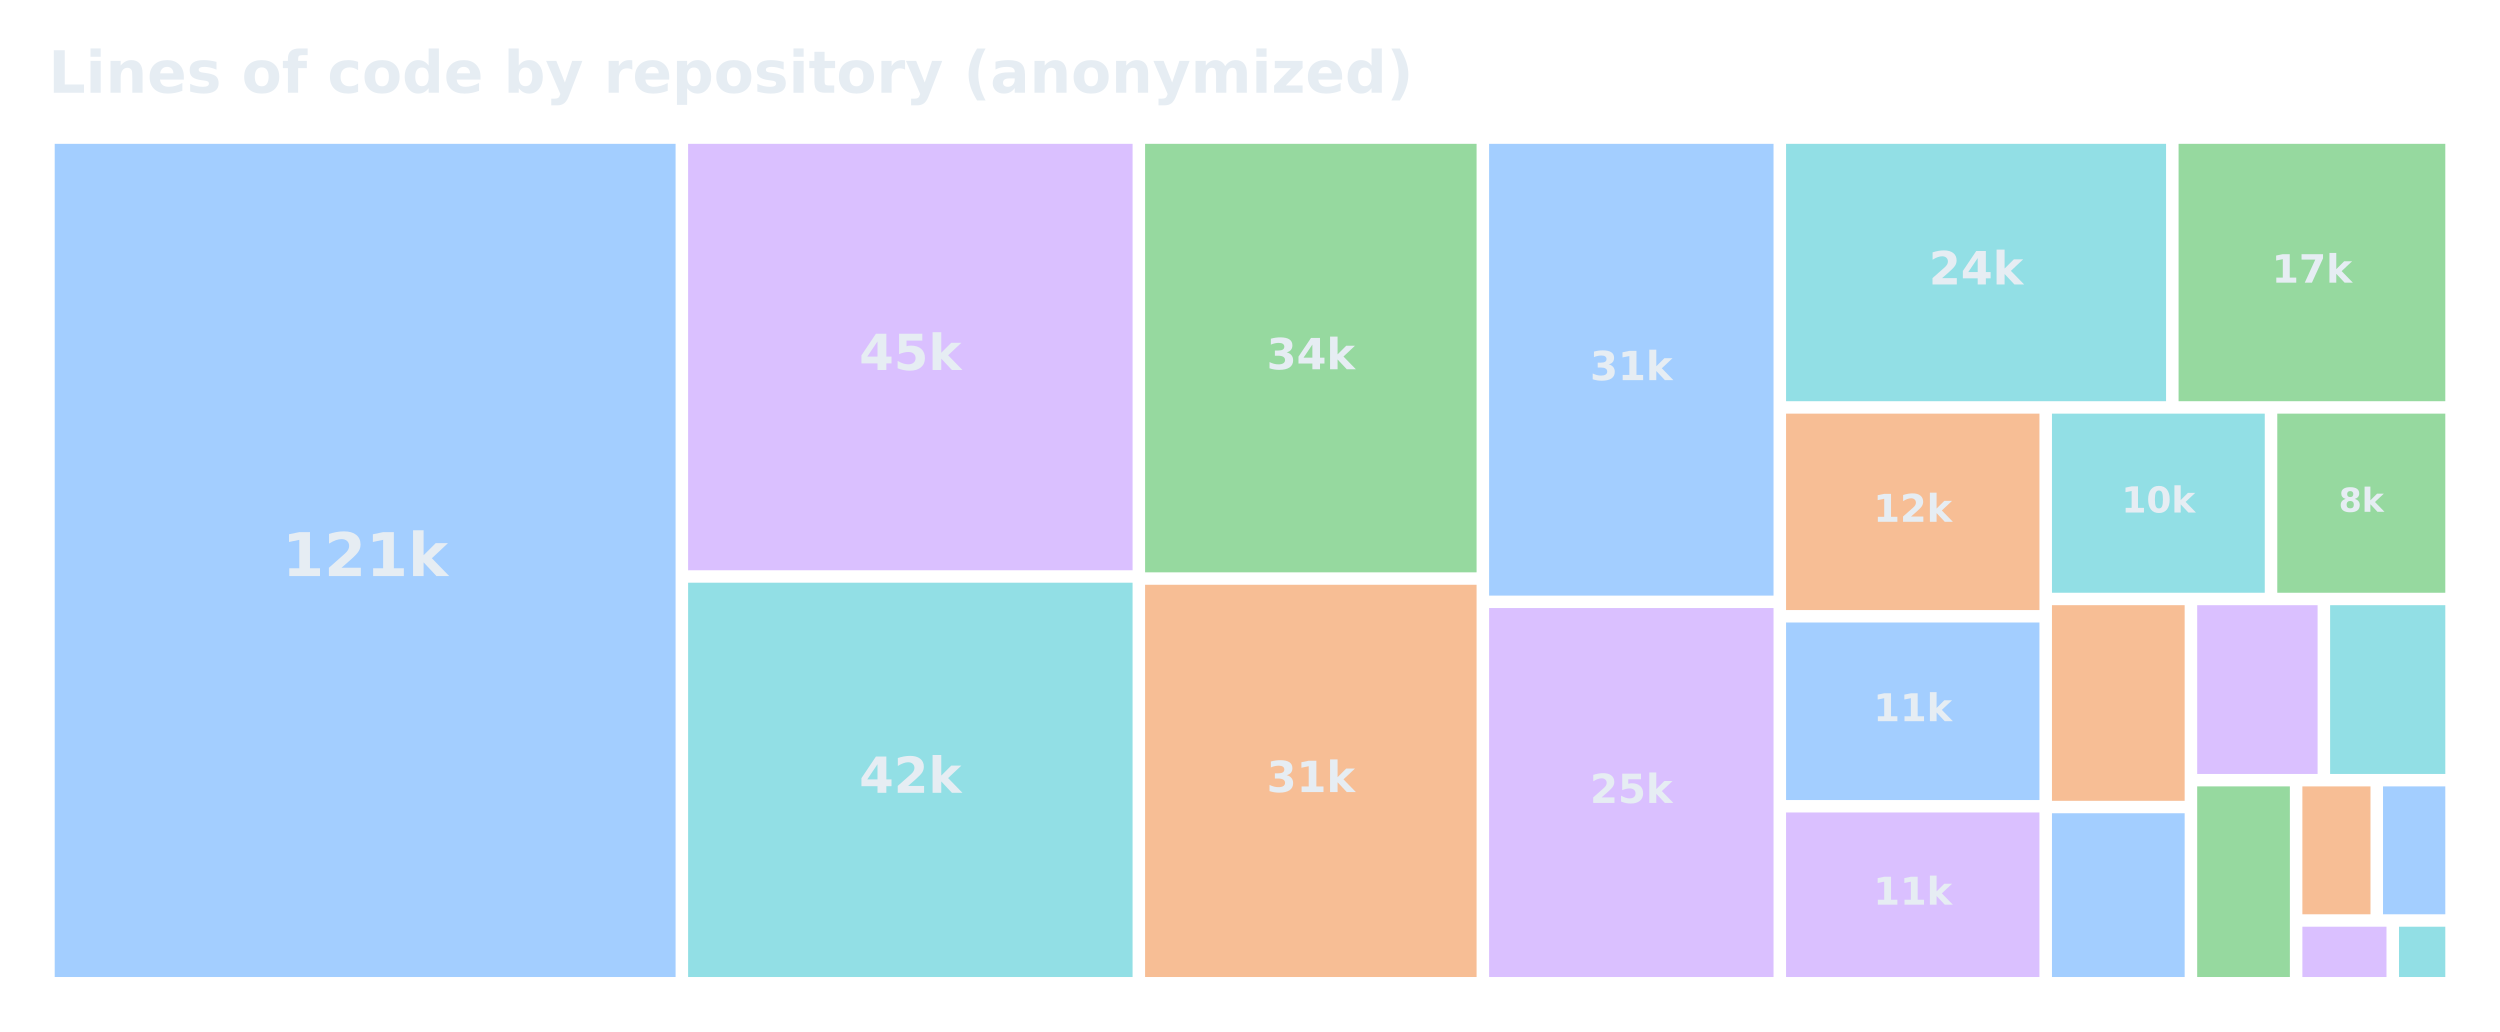
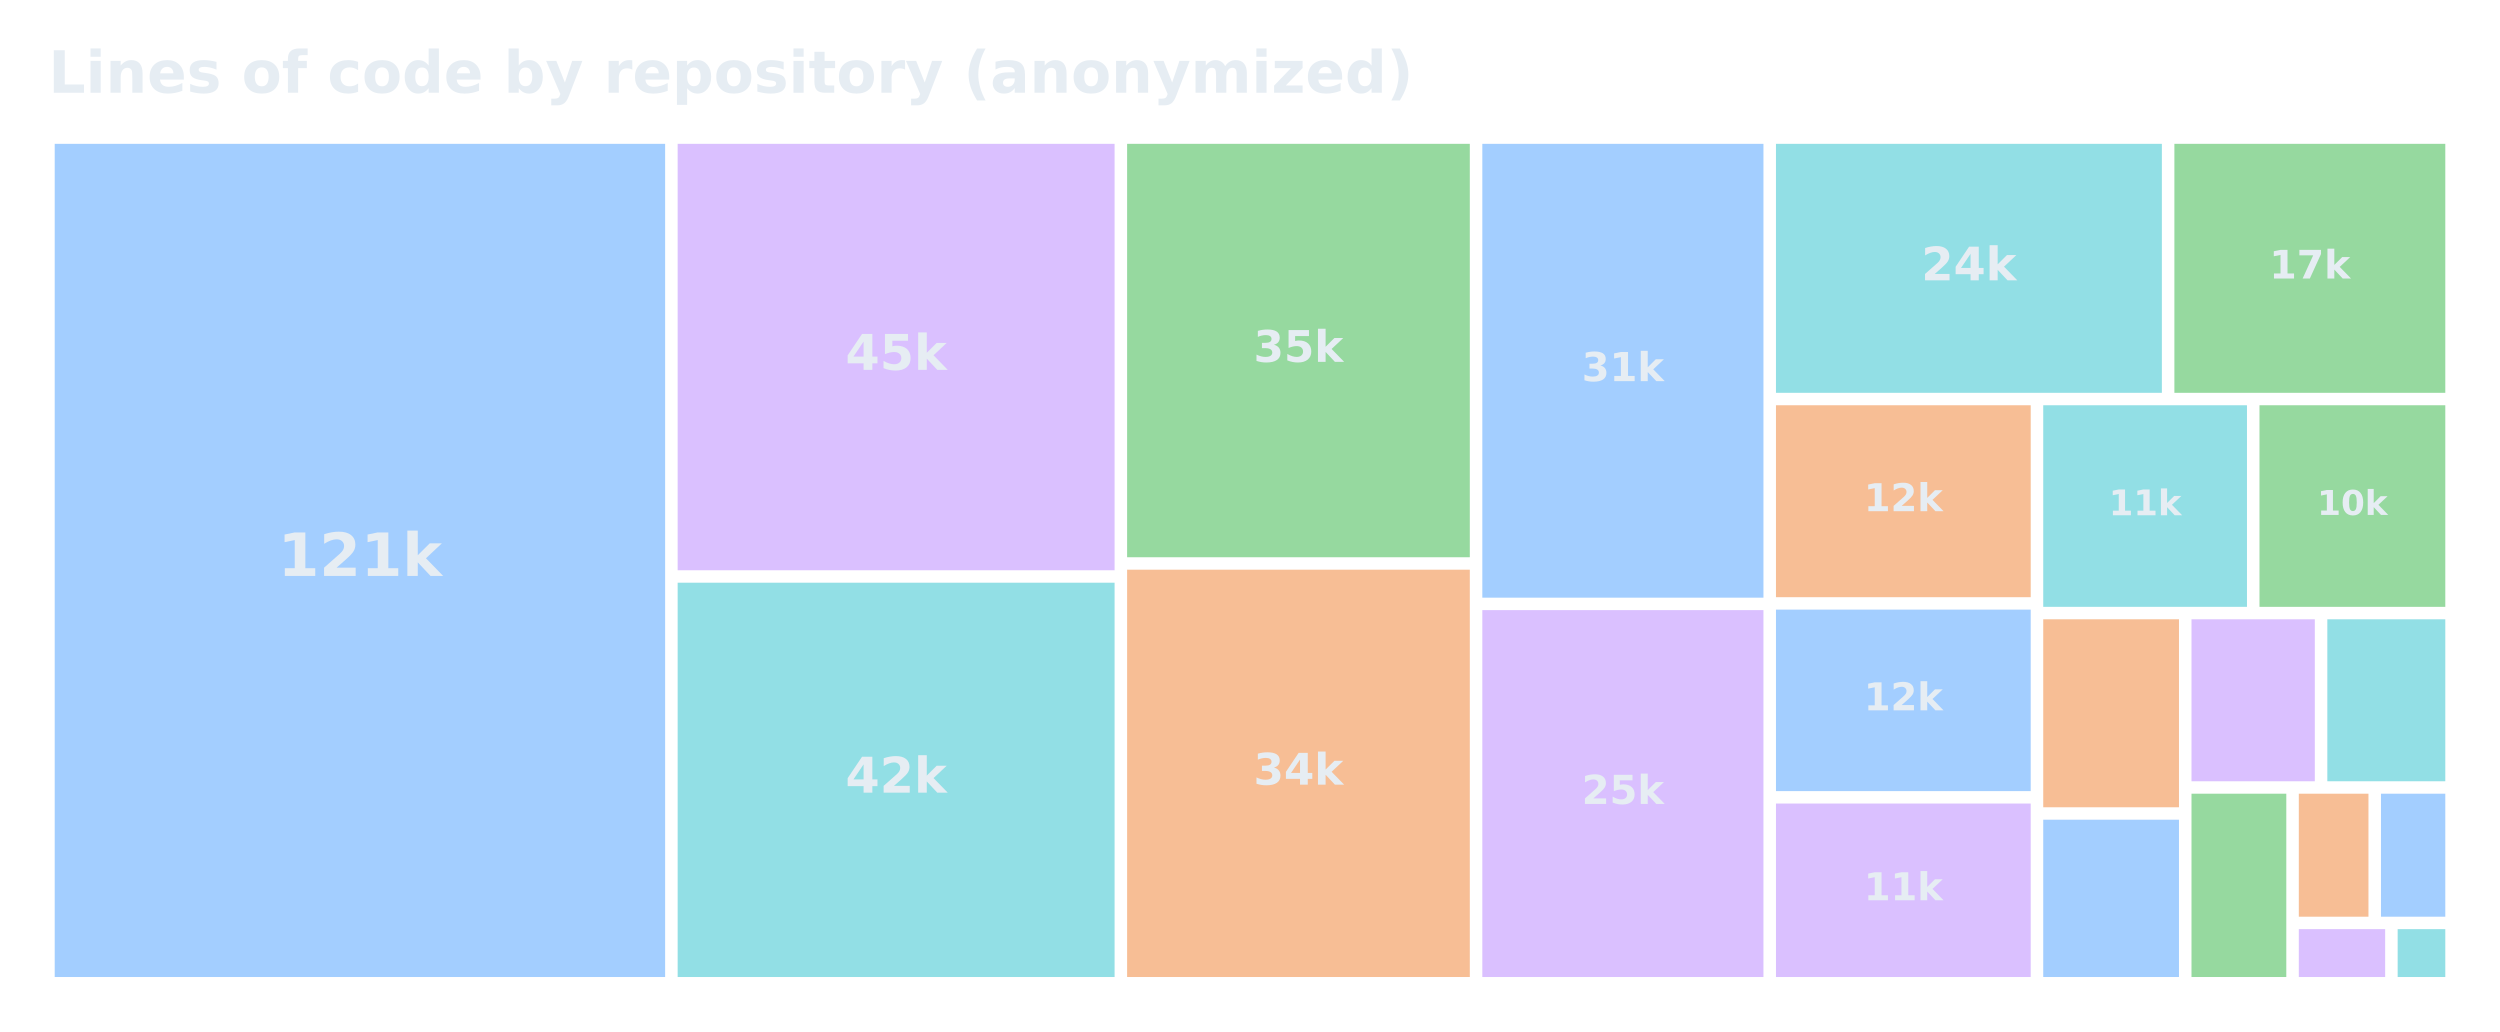
<svg xmlns="http://www.w3.org/2000/svg" xmlns:xlink="http://www.w3.org/1999/xlink" width="557.28pt" height="229.974pt" viewBox="0 0 557.28 229.974" version="1.1">
  <defs>
    <style type="text/css">*{stroke-linejoin: round; stroke-linecap: butt}</style>
  </defs>
  <g id="figure_1">
    <g id="patch_1">
      <path d="M 0 229.974  L 557.28 229.974  L 557.28 0  L 0 0  L 0 229.974  z " style="fill: none; opacity: 0" />
    </g>
    <g id="axes_1">
      <g id="patch_2">
-         <path d="M 12.195 32.064  L 150.595 32.064  L 150.595 217.788  L 12.195 217.788  z " clip-path="url(#p007d3a6868)" style="fill: #58a6ff; opacity: 0.55" />
+         <path d="M 12.195 32.064  L 148.267 32.064  L 148.267 217.788  L 12.195 217.788  z " clip-path="url(#p7481ec80d7)" style="fill: #58a6ff; opacity: 0.55" />
      </g>
      <g id="patch_3">
-         <path d="M 153.385 32.064  L 252.464 32.064  L 252.464 127.121  L 153.385 127.121  z " clip-path="url(#p007d3a6868)" style="fill: #bc8cff; opacity: 0.55" />
+         <path d="M 151.057 32.064  L 248.456 32.064  L 248.456 127.121  L 151.057 127.121  z " clip-path="url(#p7481ec80d7)" style="fill: #bc8cff; opacity: 0.55" />
      </g>
      <g id="patch_4">
-         <path d="M 153.385 129.893  L 252.464 129.893  L 252.464 217.788  L 153.385 217.788  z " clip-path="url(#p007d3a6868)" style="fill: #39c5cf; opacity: 0.55" />
+         <path d="M 151.057 129.893  L 248.456 129.893  L 248.456 217.788  L 151.057 217.788  z " clip-path="url(#p7481ec80d7)" style="fill: #39c5cf; opacity: 0.55" />
      </g>
      <g id="patch_5">
-         <path d="M 255.254 32.064  L 329.149 32.064  L 329.149 127.581  L 255.254 127.581  z " clip-path="url(#p007d3a6868)" style="fill: #3fb950; opacity: 0.55" />
+         <path d="M 251.246 32.064  L 327.636 32.064  L 327.636 124.217  L 251.246 124.217  z " clip-path="url(#p7481ec80d7)" style="fill: #3fb950; opacity: 0.55" />
      </g>
      <g id="patch_6">
-         <path d="M 255.254 130.353  L 329.149 130.353  L 329.149 217.788  L 255.254 217.788  z " clip-path="url(#p007d3a6868)" style="fill: #f0883e; opacity: 0.55" />
+         <path d="M 251.246 126.989  L 327.636 126.989  L 327.636 217.788  L 251.246 217.788  z " clip-path="url(#p7481ec80d7)" style="fill: #f0883e; opacity: 0.55" />
      </g>
      <g id="patch_7">
-         <path d="M 331.939 32.064  L 395.342 32.064  L 395.342 132.768  L 331.939 132.768  z " clip-path="url(#p007d3a6868)" style="fill: #58a6ff; opacity: 0.55" />
+         <path d="M 330.426 32.064  L 393.093 32.064  L 393.093 133.229  L 330.426 133.229  z " clip-path="url(#p7481ec80d7)" style="fill: #58a6ff; opacity: 0.55" />
      </g>
      <g id="patch_8">
-         <path d="M 331.939 135.54  L 395.342 135.54  L 395.342 217.788  L 331.939 217.788  z " clip-path="url(#p007d3a6868)" style="fill: #bc8cff; opacity: 0.55" />
+         <path d="M 330.426 136.001  L 393.093 136.001  L 393.093 217.788  L 330.426 217.788  z " clip-path="url(#p7481ec80d7)" style="fill: #bc8cff; opacity: 0.55" />
      </g>
      <g id="patch_9">
-         <path d="M 398.132 32.064  L 482.842 32.064  L 482.842 89.433  L 398.132 89.433  z " clip-path="url(#p007d3a6868)" style="fill: #39c5cf; opacity: 0.55" />
+         <path d="M 395.883 32.064  L 481.907 32.064  L 481.907 87.566  L 395.883 87.566  z " clip-path="url(#p7481ec80d7)" style="fill: #39c5cf; opacity: 0.55" />
      </g>
      <g id="patch_10">
-         <path d="M 485.632 32.064  L 545.085 32.064  L 545.085 89.433  L 485.632 89.433  z " clip-path="url(#p007d3a6868)" style="fill: #3fb950; opacity: 0.55" />
+         <path d="M 484.697 32.064  L 545.085 32.064  L 545.085 87.566  L 484.697 87.566  z " clip-path="url(#p7481ec80d7)" style="fill: #3fb950; opacity: 0.55" />
      </g>
      <g id="patch_11">
-         <path d="M 398.132 92.205  L 454.618 92.205  L 454.618 135.989  L 398.132 135.989  z " clip-path="url(#p007d3a6868)" style="fill: #f0883e; opacity: 0.55" />
+         <path d="M 395.883 90.338  L 452.671 90.338  L 452.671 133.121  L 395.883 133.121  z " clip-path="url(#p7481ec80d7)" style="fill: #f0883e; opacity: 0.55" />
      </g>
      <g id="patch_12">
-         <path d="M 398.132 138.761  L 454.618 138.761  L 454.618 178.339  L 398.132 178.339  z " clip-path="url(#p007d3a6868)" style="fill: #58a6ff; opacity: 0.55" />
+         <path d="M 395.883 135.893  L 452.671 135.893  L 452.671 176.348  L 395.883 176.348  z " clip-path="url(#p7481ec80d7)" style="fill: #58a6ff; opacity: 0.55" />
      </g>
      <g id="patch_13">
-         <path d="M 398.132 181.111  L 454.618 181.111  L 454.618 217.788  L 398.132 217.788  z " clip-path="url(#p007d3a6868)" style="fill: #bc8cff; opacity: 0.55" />
+         <path d="M 395.883 179.12  L 452.671 179.12  L 452.671 217.788  L 395.883 217.788  z " clip-path="url(#p7481ec80d7)" style="fill: #bc8cff; opacity: 0.55" />
      </g>
      <g id="patch_14">
-         <path d="M 457.408 92.205  L 504.842 92.205  L 504.842 132.132  L 457.408 132.132  z " clip-path="url(#p007d3a6868)" style="fill: #39c5cf; opacity: 0.55" />
+         <path d="M 455.461 90.338  L 500.877 90.338  L 500.877 135.274  L 455.461 135.274  z " clip-path="url(#p7481ec80d7)" style="fill: #39c5cf; opacity: 0.55" />
      </g>
      <g id="patch_15">
-         <path d="M 507.632 92.205  L 545.085 92.205  L 545.085 132.132  L 507.632 132.132  z " clip-path="url(#p007d3a6868)" style="fill: #3fb950; opacity: 0.55" />
+         <path d="M 503.667 90.338  L 545.085 90.338  L 545.085 135.274  L 503.667 135.274  z " clip-path="url(#p7481ec80d7)" style="fill: #3fb950; opacity: 0.55" />
      </g>
      <g id="patch_16">
-         <path d="M 457.408 134.904  L 486.988 134.904  L 486.988 178.51  L 457.408 178.51  z " clip-path="url(#p007d3a6868)" style="fill: #f0883e; opacity: 0.55" />
+         <path d="M 455.461 138.046  L 485.72 138.046  L 485.72 179.951  L 455.461 179.951  z " clip-path="url(#p7481ec80d7)" style="fill: #f0883e; opacity: 0.55" />
      </g>
      <g id="patch_17">
-         <path d="M 457.408 181.282  L 486.988 181.282  L 486.988 217.788  L 457.408 217.788  z " clip-path="url(#p007d3a6868)" style="fill: #58a6ff; opacity: 0.55" />
+         <path d="M 455.461 182.723  L 485.72 182.723  L 485.72 217.788  L 455.461 217.788  z " clip-path="url(#p7481ec80d7)" style="fill: #58a6ff; opacity: 0.55" />
      </g>
      <g id="patch_18">
-         <path d="M 489.778 134.904  L 516.622 134.904  L 516.622 172.525  L 489.778 172.525  z " clip-path="url(#p007d3a6868)" style="fill: #bc8cff; opacity: 0.55" />
+         <path d="M 488.51 138.046  L 516 138.046  L 516 174.153  L 488.51 174.153  z " clip-path="url(#p7481ec80d7)" style="fill: #bc8cff; opacity: 0.55" />
      </g>
      <g id="patch_19">
-         <path d="M 519.412 134.904  L 545.085 134.904  L 545.085 172.525  L 519.412 172.525  z " clip-path="url(#p007d3a6868)" style="fill: #39c5cf; opacity: 0.55" />
+         <path d="M 518.79 138.046  L 545.085 138.046  L 545.085 174.153  L 518.79 174.153  z " clip-path="url(#p7481ec80d7)" style="fill: #39c5cf; opacity: 0.55" />
      </g>
      <g id="patch_20">
-         <path d="M 489.778 175.297  L 510.439 175.297  L 510.439 217.788  L 489.778 217.788  z " clip-path="url(#p007d3a6868)" style="fill: #3fb950; opacity: 0.55" />
+         <path d="M 488.51 176.925  L 509.644 176.925  L 509.644 217.788  L 488.51 217.788  z " clip-path="url(#p7481ec80d7)" style="fill: #3fb950; opacity: 0.55" />
      </g>
      <g id="patch_21">
-         <path d="M 513.229 175.297  L 528.411 175.297  L 528.411 203.805  L 513.229 203.805  z " clip-path="url(#p007d3a6868)" style="fill: #f0883e; opacity: 0.55" />
+         <path d="M 512.434 176.925  L 527.958 176.925  L 527.958 204.344  L 512.434 204.344  z " clip-path="url(#p7481ec80d7)" style="fill: #f0883e; opacity: 0.55" />
      </g>
      <g id="patch_22">
-         <path d="M 531.201 175.297  L 545.085 175.297  L 545.085 203.805  L 531.201 203.805  z " clip-path="url(#p007d3a6868)" style="fill: #58a6ff; opacity: 0.55" />
+         <path d="M 530.748 176.925  L 545.085 176.925  L 545.085 204.344  L 530.748 204.344  z " clip-path="url(#p7481ec80d7)" style="fill: #58a6ff; opacity: 0.55" />
      </g>
      <g id="patch_23">
-         <path d="M 513.229 206.577  L 531.978 206.577  L 531.978 217.788  L 513.229 217.788  z " clip-path="url(#p007d3a6868)" style="fill: #bc8cff; opacity: 0.55" />
+         <path d="M 512.434 207.116  L 531.678 207.116  L 531.678 217.788  L 512.434 217.788  z " clip-path="url(#p7481ec80d7)" style="fill: #bc8cff; opacity: 0.55" />
      </g>
      <g id="patch_24">
-         <path d="M 534.768 206.577  L 545.085 206.577  L 545.085 217.788  L 534.768 217.788  z " clip-path="url(#p007d3a6868)" style="fill: #39c5cf; opacity: 0.55" />
+         <path d="M 534.468 207.116  L 545.085 207.116  L 545.085 217.788  L 534.468 217.788  z " clip-path="url(#p7481ec80d7)" style="fill: #39c5cf; opacity: 0.55" />
      </g>
      <g id="text_1">
-         <g style="fill: #e6edf3" transform="translate(62.90716 128.4163) scale(0.134343 -0.134343)">
+         <g style="fill: #e6edf3" transform="translate(61.93447 128.3801) scale(0.132952 -0.132952)">
          <defs>
            <path id="DejaVuSans-Bold-14" d="M 750 831  L 1813 831  L 1813 3847  L 722 3622  L 722 4441  L 1806 4666  L 2950 4666  L 2950 831  L 4013 831  L 4013 0  L 750 0  L 750 831  z " transform="scale(0.015625)" />
            <path id="DejaVuSans-Bold-15" d="M 1844 884  L 3897 884  L 3897 0  L 506 0  L 506 884  L 2209 2388  Q 2438 2594 2547 2791  Q 2656 2988 2656 3200  Q 2656 3528 2436 3728  Q 2216 3928 1850 3928  Q 1569 3928 1234 3808  Q 900 3688 519 3450  L 519 4475  Q 925 4609 1322 4679  Q 1719 4750 2100 4750  Q 2938 4750 3402 4381  Q 3866 4013 3866 3353  Q 3866 2972 3669 2642  Q 3472 2313 2841 1759  L 1844 884  z " transform="scale(0.015625)" />
            <path id="DejaVuSans-Bold-4e" d="M 538 4863  L 1656 4863  L 1656 2216  L 2944 3500  L 4244 3500  L 2534 1894  L 4378 0  L 3022 0  L 1656 1459  L 1656 0  L 538 0  L 538 4863  z " transform="scale(0.015625)" />
          </defs>
          <use xlink:href="#DejaVuSans-Bold-14" />
          <use xlink:href="#DejaVuSans-Bold-15" transform="translate(69.57812 0)" />
          <use xlink:href="#DejaVuSans-Bold-14" transform="translate(139.1562 0)" />
          <use xlink:href="#DejaVuSans-Bold-4e" transform="translate(208.7344 0)" />
        </g>
      </g>
      <g id="text_2">
-         <g style="fill: #e6edf3" transform="translate(191.5258 82.47241) scale(0.110854 -0.110854)">
+         <g style="fill: #e6edf3" transform="translate(188.4609 82.44634) scale(0.10985 -0.10985)">
          <defs>
            <path id="DejaVuSans-Bold-17" d="M 2356 3675  L 1038 1722  L 2356 1722  L 2356 3675  z M 2156 4666  L 3494 4666  L 3494 1722  L 4159 1722  L 4159 850  L 3494 850  L 3494 0  L 2356 0  L 2356 850  L 288 850  L 288 1881  L 2156 4666  z " transform="scale(0.015625)" />
            <path id="DejaVuSans-Bold-18" d="M 678 4666  L 3669 4666  L 3669 3781  L 1638 3781  L 1638 3059  Q 1775 3097 1914 3117  Q 2053 3138 2203 3138  Q 3056 3138 3531 2711  Q 4006 2284 4006 1522  Q 4006 766 3489 337  Q 2972 -91 2053 -91  Q 1656 -91 1267 -14  Q 878 63 494 219  L 494 1166  Q 875 947 1217 837  Q 1559 728 1863 728  Q 2300 728 2551 942  Q 2803 1156 2803 1522  Q 2803 1891 2551 2103  Q 2300 2316 1863 2316  Q 1603 2316 1309 2248  Q 1016 2181 678 2041  L 678 4666  z " transform="scale(0.015625)" />
          </defs>
          <use xlink:href="#DejaVuSans-Bold-17" />
          <use xlink:href="#DejaVuSans-Bold-18" transform="translate(69.57812 0)" />
          <use xlink:href="#DejaVuSans-Bold-4e" transform="translate(139.1562 0)" />
        </g>
      </g>
      <g id="text_3">
-         <g style="fill: #e6edf3" transform="translate(191.5258 176.7204) scale(0.110854 -0.110854)">
+         <g style="fill: #e6edf3" transform="translate(188.4609 176.6943) scale(0.10985 -0.10985)">
          <use xlink:href="#DejaVuSans-Bold-17" />
          <use xlink:href="#DejaVuSans-Bold-15" transform="translate(69.57812 0)" />
          <use xlink:href="#DejaVuSans-Bold-4e" transform="translate(139.1562 0)" />
        </g>
      </g>
      <g id="text_4">
-         <g style="fill: #e6edf3" transform="translate(282.3496 82.31178) scale(0.095809 -0.095809)">
+         <g style="fill: #e6edf3" transform="translate(279.4358 80.66858) scale(0.0973 -0.0973)">
          <defs>
            <path id="DejaVuSans-Bold-16" d="M 2981 2516  Q 3453 2394 3698 2092  Q 3944 1791 3944 1325  Q 3944 631 3412 270  Q 2881 -91 1863 -91  Q 1503 -91 1142 -33  Q 781 25 428 141  L 428 1069  Q 766 900 1098 814  Q 1431 728 1753 728  Q 2231 728 2486 893  Q 2741 1059 2741 1369  Q 2741 1688 2480 1852  Q 2219 2016 1709 2016  L 1228 2016  L 1228 2791  L 1734 2791  Q 2188 2791 2409 2933  Q 2631 3075 2631 3366  Q 2631 3634 2415 3781  Q 2200 3928 1806 3928  Q 1516 3928 1219 3862  Q 922 3797 628 3669  L 628 4550  Q 984 4650 1334 4700  Q 1684 4750 2022 4750  Q 2931 4750 3382 4451  Q 3834 4153 3834 3553  Q 3834 3144 3618 2883  Q 3403 2622 2981 2516  z " transform="scale(0.015625)" />
          </defs>
+           <use xlink:href="#DejaVuSans-Bold-16" />
+           <use xlink:href="#DejaVuSans-Bold-18" transform="translate(69.57812 0)" />
+           <use xlink:href="#DejaVuSans-Bold-4e" transform="translate(139.1562 0)" />
+         </g>
+       </g>
+       <g id="text_5">
+         <g style="fill: #e6edf3" transform="translate(279.4358 174.9166) scale(0.0973 -0.0973)">
          <use xlink:href="#DejaVuSans-Bold-16" />
          <use xlink:href="#DejaVuSans-Bold-17" transform="translate(69.57812 0)" />
          <use xlink:href="#DejaVuSans-Bold-4e" transform="translate(139.1562 0)" />
        </g>
      </g>
-       <g id="text_5">
-         <g style="fill: #e6edf3" transform="translate(282.3496 176.5598) scale(0.095809 -0.095809)">
+       <g id="text_6">
+         <g style="fill: #e6edf3" transform="translate(352.5969 84.96157) scale(0.089102 -0.089102)">
          <use xlink:href="#DejaVuSans-Bold-16" />
          <use xlink:href="#DejaVuSans-Bold-14" transform="translate(69.57812 0)" />
          <use xlink:href="#DejaVuSans-Bold-4e" transform="translate(139.1562 0)" />
        </g>
      </g>
-       <g id="text_6">
-         <g style="fill: #e6edf3" transform="translate(354.4332 84.74256) scale(0.089542 -0.089542)">
-           <use xlink:href="#DejaVuSans-Bold-16" />
-           <use xlink:href="#DejaVuSans-Bold-14" transform="translate(69.57812 0)" />
-           <use xlink:href="#DejaVuSans-Bold-4e" transform="translate(139.1562 0)" />
-         </g>
-       </g>
      <g id="text_7">
-         <g style="fill: #e6edf3" transform="translate(354.4332 178.9906) scale(0.089542 -0.089542)">
+         <g style="fill: #e6edf3" transform="translate(352.5969 179.2096) scale(0.089102 -0.089102)">
          <use xlink:href="#DejaVuSans-Bold-15" />
          <use xlink:href="#DejaVuSans-Bold-18" transform="translate(69.57812 0)" />
          <use xlink:href="#DejaVuSans-Bold-4e" transform="translate(139.1562 0)" />
        </g>
      </g>
      <g id="text_8">
-         <g style="fill: #e6edf3" transform="translate(429.9709 63.40543) scale(0.10227 -0.10227)">
+         <g style="fill: #e6edf3" transform="translate(428.2976 62.49221) scale(0.103055 -0.103055)">
          <use xlink:href="#DejaVuSans-Bold-15" />
          <use xlink:href="#DejaVuSans-Bold-17" transform="translate(69.57812 0)" />
          <use xlink:href="#DejaVuSans-Bold-4e" transform="translate(139.1562 0)" />
        </g>
      </g>
      <g id="text_9">
-         <g style="fill: #e6edf3" transform="translate(506.3936 63.01345) scale(0.087182 -0.087182)">
+         <g style="fill: #e6edf3" transform="translate(505.8686 62.09434) scale(0.087741 -0.087741)">
          <defs>
            <path id="DejaVuSans-Bold-1a" d="M 428 4666  L 3944 4666  L 3944 3988  L 2125 0  L 953 0  L 2675 3781  L 428 3781  L 428 4666  z " transform="scale(0.015625)" />
          </defs>
          <use xlink:href="#DejaVuSans-Bold-14" />
          <use xlink:href="#DejaVuSans-Bold-1a" transform="translate(69.57812 0)" />
          <use xlink:href="#DejaVuSans-Bold-4e" transform="translate(139.1562 0)" />
        </g>
      </g>
      <g id="text_10">
-         <g style="fill: #e6edf3" transform="translate(417.5928 116.3159) scale(0.08541 -0.08541)">
+         <g style="fill: #e6edf3" transform="translate(415.4758 113.9531) scale(0.085591 -0.085591)">
          <use xlink:href="#DejaVuSans-Bold-14" />
          <use xlink:href="#DejaVuSans-Bold-15" transform="translate(69.57812 0)" />
          <use xlink:href="#DejaVuSans-Bold-4e" transform="translate(139.1562 0)" />
        </g>
      </g>
      <g id="text_11">
-         <g style="fill: #e6edf3" transform="translate(417.5928 160.7691) scale(0.08541 -0.08541)">
+         <g style="fill: #e6edf3" transform="translate(415.4758 158.3441) scale(0.085591 -0.085591)">
+           <use xlink:href="#DejaVuSans-Bold-14" />
+           <use xlink:href="#DejaVuSans-Bold-15" transform="translate(69.57812 0)" />
+           <use xlink:href="#DejaVuSans-Bold-4e" transform="translate(139.1562 0)" />
+         </g>
+       </g>
+       <g id="text_12">
+         <g style="fill: #e6edf3" transform="translate(415.4758 200.6775) scale(0.085591 -0.085591)">
          <use xlink:href="#DejaVuSans-Bold-14" />
          <use xlink:href="#DejaVuSans-Bold-14" transform="translate(69.57812 0)" />
          <use xlink:href="#DejaVuSans-Bold-4e" transform="translate(139.1562 0)" />
        </g>
      </g>
-       <g id="text_12">
-         <g style="fill: #e6edf3" transform="translate(417.5928 201.6687) scale(0.08541 -0.08541)">
+       <g id="text_13">
+         <g style="fill: #e6edf3" transform="translate(470.0665 114.8531) scale(0.078796 -0.078796)">
          <use xlink:href="#DejaVuSans-Bold-14" />
          <use xlink:href="#DejaVuSans-Bold-14" transform="translate(69.57812 0)" />
          <use xlink:href="#DejaVuSans-Bold-4e" transform="translate(139.1562 0)" />
        </g>
      </g>
-       <g id="text_13">
-         <g style="fill: #e6edf3" transform="translate(472.8987 114.2467) scale(0.080002 -0.080002)">
+       <g id="text_14">
+         <g style="fill: #e6edf3" transform="translate(516.5188 114.7911) scale(0.076409 -0.076409)">
          <defs>
            <path id="DejaVuSans-Bold-13" d="M 2944 2338  Q 2944 3213 2780 3570  Q 2616 3928 2228 3928  Q 1841 3928 1675 3570  Q 1509 3213 1509 2338  Q 1509 1453 1675 1090  Q 1841 728 2228 728  Q 2613 728 2778 1090  Q 2944 1453 2944 2338  z M 4147 2328  Q 4147 1169 3647 539  Q 3147 -91 2228 -91  Q 1306 -91 806 539  Q 306 1169 306 2328  Q 306 3491 806 4120  Q 1306 4750 2228 4750  Q 3147 4750 3647 4120  Q 4147 3491 4147 2328  z " transform="scale(0.015625)" />
          </defs>
          <use xlink:href="#DejaVuSans-Bold-14" />
          <use xlink:href="#DejaVuSans-Bold-13" transform="translate(69.57812 0)" />
          <use xlink:href="#DejaVuSans-Bold-4e" transform="translate(139.1562 0)" />
-         </g>
-       </g>
-       <g id="text_14">
-         <g style="fill: #e6edf3" transform="translate(521.3209 114.0918) scale(0.07404 -0.07404)">
-           <defs>
-             <path id="DejaVuSans-Bold-1b" d="M 2228 2088  Q 1891 2088 1709 1903  Q 1528 1719 1528 1375  Q 1528 1031 1709 848  Q 1891 666 2228 666  Q 2563 666 2741 848  Q 2919 1031 2919 1375  Q 2919 1722 2741 1905  Q 2563 2088 2228 2088  z M 1350 2484  Q 925 2613 709 2878  Q 494 3144 494 3541  Q 494 4131 934 4440  Q 1375 4750 2228 4750  Q 3075 4750 3515 4442  Q 3956 4134 3956 3541  Q 3956 3144 3739 2878  Q 3522 2613 3097 2484  Q 3572 2353 3814 2058  Q 4056 1763 4056 1313  Q 4056 619 3595 264  Q 3134 -91 2228 -91  Q 1319 -91 855 264  Q 391 619 391 1313  Q 391 1763 633 2058  Q 875 2353 1350 2484  z M 1631 3419  Q 1631 3141 1786 2991  Q 1941 2841 2228 2841  Q 2509 2841 2662 2991  Q 2816 3141 2816 3419  Q 2816 3697 2662 3845  Q 2509 3994 2228 3994  Q 1941 3994 1786 3844  Q 1631 3694 1631 3419  z " transform="scale(0.015625)" />
-           </defs>
-           <use xlink:href="#DejaVuSans-Bold-1b" />
-           <use xlink:href="#DejaVuSans-Bold-4e" transform="translate(69.57812 0)" />
        </g>
      </g>
      <g id="text_15">
        <g style="fill: #e6edf3" transform="translate(10.8 20.67797) scale(0.13 -0.13)">
          <defs>
            <path id="DejaVuSans-Bold-2f" d="M 588 4666  L 1791 4666  L 1791 909  L 3903 909  L 3903 0  L 588 0  L 588 4666  z " transform="scale(0.015625)" />
            <path id="DejaVuSans-Bold-4c" d="M 538 3500  L 1656 3500  L 1656 0  L 538 0  L 538 3500  z M 538 4863  L 1656 4863  L 1656 3950  L 538 3950  L 538 4863  z " transform="scale(0.015625)" />
            <path id="DejaVuSans-Bold-51" d="M 4056 2131  L 4056 0  L 2931 0  L 2931 347  L 2931 1631  Q 2931 2084 2911 2256  Q 2891 2428 2841 2509  Q 2775 2619 2662 2680  Q 2550 2741 2406 2741  Q 2056 2741 1856 2470  Q 1656 2200 1656 1722  L 1656 0  L 538 0  L 538 3500  L 1656 3500  L 1656 2988  Q 1909 3294 2193 3439  Q 2478 3584 2822 3584  Q 3428 3584 3742 3212  Q 4056 2841 4056 2131  z " transform="scale(0.015625)" />
            <path id="DejaVuSans-Bold-48" d="M 4031 1759  L 4031 1441  L 1416 1441  Q 1456 1047 1700 850  Q 1944 653 2381 653  Q 2734 653 3104 758  Q 3475 863 3866 1075  L 3866 213  Q 3469 63 3072 -14  Q 2675 -91 2278 -91  Q 1328 -91 801 392  Q 275 875 275 1747  Q 275 2603 792 3093  Q 1309 3584 2216 3584  Q 3041 3584 3536 3087  Q 4031 2591 4031 1759  z M 2881 2131  Q 2881 2450 2695 2645  Q 2509 2841 2209 2841  Q 1884 2841 1681 2658  Q 1478 2475 1428 2131  L 2881 2131  z " transform="scale(0.015625)" />
            <path id="DejaVuSans-Bold-56" d="M 3272 3391  L 3272 2541  Q 2913 2691 2578 2766  Q 2244 2841 1947 2841  Q 1628 2841 1473 2761  Q 1319 2681 1319 2516  Q 1319 2381 1436 2309  Q 1553 2238 1856 2203  L 2053 2175  Q 2913 2066 3209 1816  Q 3506 1566 3506 1031  Q 3506 472 3093 190  Q 2681 -91 1863 -91  Q 1516 -91 1145 -36  Q 775 19 384 128  L 384 978  Q 719 816 1070 734  Q 1422 653 1784 653  Q 2113 653 2278 743  Q 2444 834 2444 1013  Q 2444 1163 2330 1236  Q 2216 1309 1875 1350  L 1678 1375  Q 931 1469 631 1722  Q 331 1975 331 2491  Q 331 3047 712 3315  Q 1094 3584 1881 3584  Q 2191 3584 2531 3537  Q 2872 3491 3272 3391  z " transform="scale(0.015625)" />
            <path id="DejaVuSans-Bold-3" transform="scale(0.015625)" />
            <path id="DejaVuSans-Bold-52" d="M 2203 2784  Q 1831 2784 1636 2517  Q 1441 2250 1441 1747  Q 1441 1244 1636 976  Q 1831 709 2203 709  Q 2569 709 2762 976  Q 2956 1244 2956 1747  Q 2956 2250 2762 2517  Q 2569 2784 2203 2784  z M 2203 3584  Q 3106 3584 3614 3096  Q 4122 2609 4122 1747  Q 4122 884 3614 396  Q 3106 -91 2203 -91  Q 1297 -91 786 396  Q 275 884 275 1747  Q 275 2609 786 3096  Q 1297 3584 2203 3584  z " transform="scale(0.015625)" />
            <path id="DejaVuSans-Bold-49" d="M 2841 4863  L 2841 4128  L 2222 4128  Q 1984 4128 1890 4042  Q 1797 3956 1797 3744  L 1797 3500  L 2753 3500  L 2753 2700  L 1797 2700  L 1797 0  L 678 0  L 678 2700  L 122 2700  L 122 3500  L 678 3500  L 678 3744  Q 678 4316 997 4589  Q 1316 4863 1984 4863  L 2841 4863  z " transform="scale(0.015625)" />
            <path id="DejaVuSans-Bold-46" d="M 3366 3391  L 3366 2478  Q 3138 2634 2908 2709  Q 2678 2784 2431 2784  Q 1963 2784 1702 2511  Q 1441 2238 1441 1747  Q 1441 1256 1702 982  Q 1963 709 2431 709  Q 2694 709 2930 787  Q 3166 866 3366 1019  L 3366 103  Q 3103 6 2833 -42  Q 2563 -91 2291 -91  Q 1344 -91 809 395  Q 275 881 275 1747  Q 275 2613 809 3098  Q 1344 3584 2291 3584  Q 2566 3584 2833 3536  Q 3100 3488 3366 3391  z " transform="scale(0.015625)" />
            <path id="DejaVuSans-Bold-47" d="M 2919 2988  L 2919 4863  L 4044 4863  L 4044 0  L 2919 0  L 2919 506  Q 2688 197 2409 53  Q 2131 -91 1766 -91  Q 1119 -91 703 423  Q 288 938 288 1747  Q 288 2556 703 3070  Q 1119 3584 1766 3584  Q 2128 3584 2408 3439  Q 2688 3294 2919 2988  z M 2181 722  Q 2541 722 2730 984  Q 2919 1247 2919 1747  Q 2919 2247 2730 2509  Q 2541 2772 2181 2772  Q 1825 2772 1636 2509  Q 1447 2247 1447 1747  Q 1447 1247 1636 984  Q 1825 722 2181 722  z " transform="scale(0.015625)" />
            <path id="DejaVuSans-Bold-45" d="M 2400 722  Q 2759 722 2948 984  Q 3138 1247 3138 1747  Q 3138 2247 2948 2509  Q 2759 2772 2400 2772  Q 2041 2772 1848 2508  Q 1656 2244 1656 1747  Q 1656 1250 1848 986  Q 2041 722 2400 722  z M 1656 2988  Q 1888 3294 2169 3439  Q 2450 3584 2816 3584  Q 3463 3584 3878 3070  Q 4294 2556 4294 1747  Q 4294 938 3878 423  Q 3463 -91 2816 -91  Q 2450 -91 2169 54  Q 1888 200 1656 506  L 1656 0  L 538 0  L 538 4863  L 1656 4863  L 1656 2988  z " transform="scale(0.015625)" />
            <path id="DejaVuSans-Bold-5c" d="M 78 3500  L 1197 3500  L 2138 1125  L 2938 3500  L 4056 3500  L 2584 -331  Q 2363 -916 2067 -1148  Q 1772 -1381 1288 -1381  L 641 -1381  L 641 -647  L 991 -647  Q 1275 -647 1404 -556  Q 1534 -466 1606 -231  L 1638 -134  L 78 3500  z " transform="scale(0.015625)" />
            <path id="DejaVuSans-Bold-55" d="M 3138 2547  Q 2991 2616 2845 2648  Q 2700 2681 2553 2681  Q 2122 2681 1889 2404  Q 1656 2128 1656 1613  L 1656 0  L 538 0  L 538 3500  L 1656 3500  L 1656 2925  Q 1872 3269 2151 3426  Q 2431 3584 2822 3584  Q 2878 3584 2943 3579  Q 3009 3575 3134 3559  L 3138 2547  z " transform="scale(0.015625)" />
            <path id="DejaVuSans-Bold-53" d="M 1656 506  L 1656 -1331  L 538 -1331  L 538 3500  L 1656 3500  L 1656 2988  Q 1888 3294 2169 3439  Q 2450 3584 2816 3584  Q 3463 3584 3878 3070  Q 4294 2556 4294 1747  Q 4294 938 3878 423  Q 3463 -91 2816 -91  Q 2450 -91 2169 54  Q 1888 200 1656 506  z M 2400 2772  Q 2041 2772 1848 2508  Q 1656 2244 1656 1747  Q 1656 1250 1848 986  Q 2041 722 2400 722  Q 2759 722 2948 984  Q 3138 1247 3138 1747  Q 3138 2247 2948 2509  Q 2759 2772 2400 2772  z " transform="scale(0.015625)" />
            <path id="DejaVuSans-Bold-57" d="M 1759 4494  L 1759 3500  L 2913 3500  L 2913 2700  L 1759 2700  L 1759 1216  Q 1759 972 1856 886  Q 1953 800 2241 800  L 2816 800  L 2816 0  L 1856 0  Q 1194 0 917 276  Q 641 553 641 1216  L 641 2700  L 84 2700  L 84 3500  L 641 3500  L 641 4494  L 1759 4494  z " transform="scale(0.015625)" />
            <path id="DejaVuSans-Bold-b" d="M 2413 -844  L 1484 -844  Q 1006 -72 778 623  Q 550 1319 550 2003  Q 550 2688 779 3389  Q 1009 4091 1484 4856  L 2413 4856  Q 2013 4116 1813 3408  Q 1613 2700 1613 2009  Q 1613 1319 1811 609  Q 2009 -100 2413 -844  z " transform="scale(0.015625)" />
            <path id="DejaVuSans-Bold-44" d="M 2106 1575  Q 1756 1575 1579 1456  Q 1403 1338 1403 1106  Q 1403 894 1545 773  Q 1688 653 1941 653  Q 2256 653 2472 879  Q 2688 1106 2688 1447  L 2688 1575  L 2106 1575  z M 3816 1997  L 3816 0  L 2688 0  L 2688 519  Q 2463 200 2181 54  Q 1900 -91 1497 -91  Q 953 -91 614 226  Q 275 544 275 1050  Q 275 1666 698 1953  Q 1122 2241 2028 2241  L 2688 2241  L 2688 2328  Q 2688 2594 2478 2717  Q 2269 2841 1825 2841  Q 1466 2841 1156 2769  Q 847 2697 581 2553  L 581 3406  Q 941 3494 1303 3539  Q 1666 3584 2028 3584  Q 2975 3584 3395 3211  Q 3816 2838 3816 1997  z " transform="scale(0.015625)" />
            <path id="DejaVuSans-Bold-50" d="M 3781 2919  Q 3994 3244 4286 3414  Q 4578 3584 4928 3584  Q 5531 3584 5847 3212  Q 6163 2841 6163 2131  L 6163 0  L 5038 0  L 5038 1825  Q 5041 1866 5042 1909  Q 5044 1953 5044 2034  Q 5044 2406 4934 2573  Q 4825 2741 4581 2741  Q 4263 2741 4089 2478  Q 3916 2216 3909 1719  L 3909 0  L 2784 0  L 2784 1825  Q 2784 2406 2684 2573  Q 2584 2741 2328 2741  Q 2006 2741 1831 2477  Q 1656 2213 1656 1722  L 1656 0  L 531 0  L 531 3500  L 1656 3500  L 1656 2988  Q 1863 3284 2130 3434  Q 2397 3584 2719 3584  Q 3081 3584 3359 3409  Q 3638 3234 3781 2919  z " transform="scale(0.015625)" />
            <path id="DejaVuSans-Bold-5d" d="M 366 3500  L 3419 3500  L 3419 2719  L 1575 800  L 3419 800  L 3419 0  L 288 0  L 288 781  L 2131 2700  L 366 2700  L 366 3500  z " transform="scale(0.015625)" />
            <path id="DejaVuSans-Bold-c" d="M 513 -844  Q 913 -100 1113 609  Q 1313 1319 1313 2009  Q 1313 2700 1113 3408  Q 913 4116 513 4856  L 1441 4856  Q 1916 4091 2145 3389  Q 2375 2688 2375 2003  Q 2375 1319 2147 623  Q 1919 -72 1441 -844  L 513 -844  z " transform="scale(0.015625)" />
          </defs>
          <use xlink:href="#DejaVuSans-Bold-2f" />
          <use xlink:href="#DejaVuSans-Bold-4c" transform="translate(63.71875 0)" />
          <use xlink:href="#DejaVuSans-Bold-51" transform="translate(98 0)" />
          <use xlink:href="#DejaVuSans-Bold-48" transform="translate(169.1875 0)" />
          <use xlink:href="#DejaVuSans-Bold-56" transform="translate(237.0156 0)" />
          <use xlink:href="#DejaVuSans-Bold-3" transform="translate(296.5312 0)" />
          <use xlink:href="#DejaVuSans-Bold-52" transform="translate(331.3438 0)" />
          <use xlink:href="#DejaVuSans-Bold-49" transform="translate(400.0469 0)" />
          <use xlink:href="#DejaVuSans-Bold-3" transform="translate(443.5469 0)" />
          <use xlink:href="#DejaVuSans-Bold-46" transform="translate(478.3594 0)" />
          <use xlink:href="#DejaVuSans-Bold-52" transform="translate(537.6406 0)" />
          <use xlink:href="#DejaVuSans-Bold-47" transform="translate(606.3438 0)" />
          <use xlink:href="#DejaVuSans-Bold-48" transform="translate(677.9219 0)" />
          <use xlink:href="#DejaVuSans-Bold-3" transform="translate(745.75 0)" />
          <use xlink:href="#DejaVuSans-Bold-45" transform="translate(780.5625 0)" />
          <use xlink:href="#DejaVuSans-Bold-5c" transform="translate(852.1406 0)" />
          <use xlink:href="#DejaVuSans-Bold-3" transform="translate(917.3281 0)" />
          <use xlink:href="#DejaVuSans-Bold-55" transform="translate(952.1406 0)" />
          <use xlink:href="#DejaVuSans-Bold-48" transform="translate(1001.453 0)" />
          <use xlink:href="#DejaVuSans-Bold-53" transform="translate(1069.281 0)" />
          <use xlink:href="#DejaVuSans-Bold-52" transform="translate(1140.859 0)" />
          <use xlink:href="#DejaVuSans-Bold-56" transform="translate(1209.562 0)" />
          <use xlink:href="#DejaVuSans-Bold-4c" transform="translate(1269.078 0)" />
          <use xlink:href="#DejaVuSans-Bold-57" transform="translate(1303.359 0)" />
          <use xlink:href="#DejaVuSans-Bold-52" transform="translate(1351.156 0)" />
          <use xlink:href="#DejaVuSans-Bold-55" transform="translate(1419.859 0)" />
          <use xlink:href="#DejaVuSans-Bold-5c" transform="translate(1469.172 0)" />
          <use xlink:href="#DejaVuSans-Bold-3" transform="translate(1534.359 0)" />
          <use xlink:href="#DejaVuSans-Bold-b" transform="translate(1569.172 0)" />
          <use xlink:href="#DejaVuSans-Bold-44" transform="translate(1614.875 0)" />
          <use xlink:href="#DejaVuSans-Bold-51" transform="translate(1682.359 0)" />
          <use xlink:href="#DejaVuSans-Bold-52" transform="translate(1753.547 0)" />
          <use xlink:href="#DejaVuSans-Bold-51" transform="translate(1822.25 0)" />
          <use xlink:href="#DejaVuSans-Bold-5c" transform="translate(1893.438 0)" />
          <use xlink:href="#DejaVuSans-Bold-50" transform="translate(1958.625 0)" />
          <use xlink:href="#DejaVuSans-Bold-4c" transform="translate(2062.828 0)" />
          <use xlink:href="#DejaVuSans-Bold-5d" transform="translate(2097.109 0)" />
          <use xlink:href="#DejaVuSans-Bold-48" transform="translate(2155.312 0)" />
          <use xlink:href="#DejaVuSans-Bold-47" transform="translate(2223.141 0)" />
          <use xlink:href="#DejaVuSans-Bold-c" transform="translate(2294.719 0)" />
        </g>
      </g>
    </g>
  </g>
  <defs>
-     <clipPath id="p007d3a6868">
+     <clipPath id="p7481ec80d7">
      <rect x="10.8" y="30.678" width="535.68" height="188.496" />
    </clipPath>
  </defs>
</svg>
